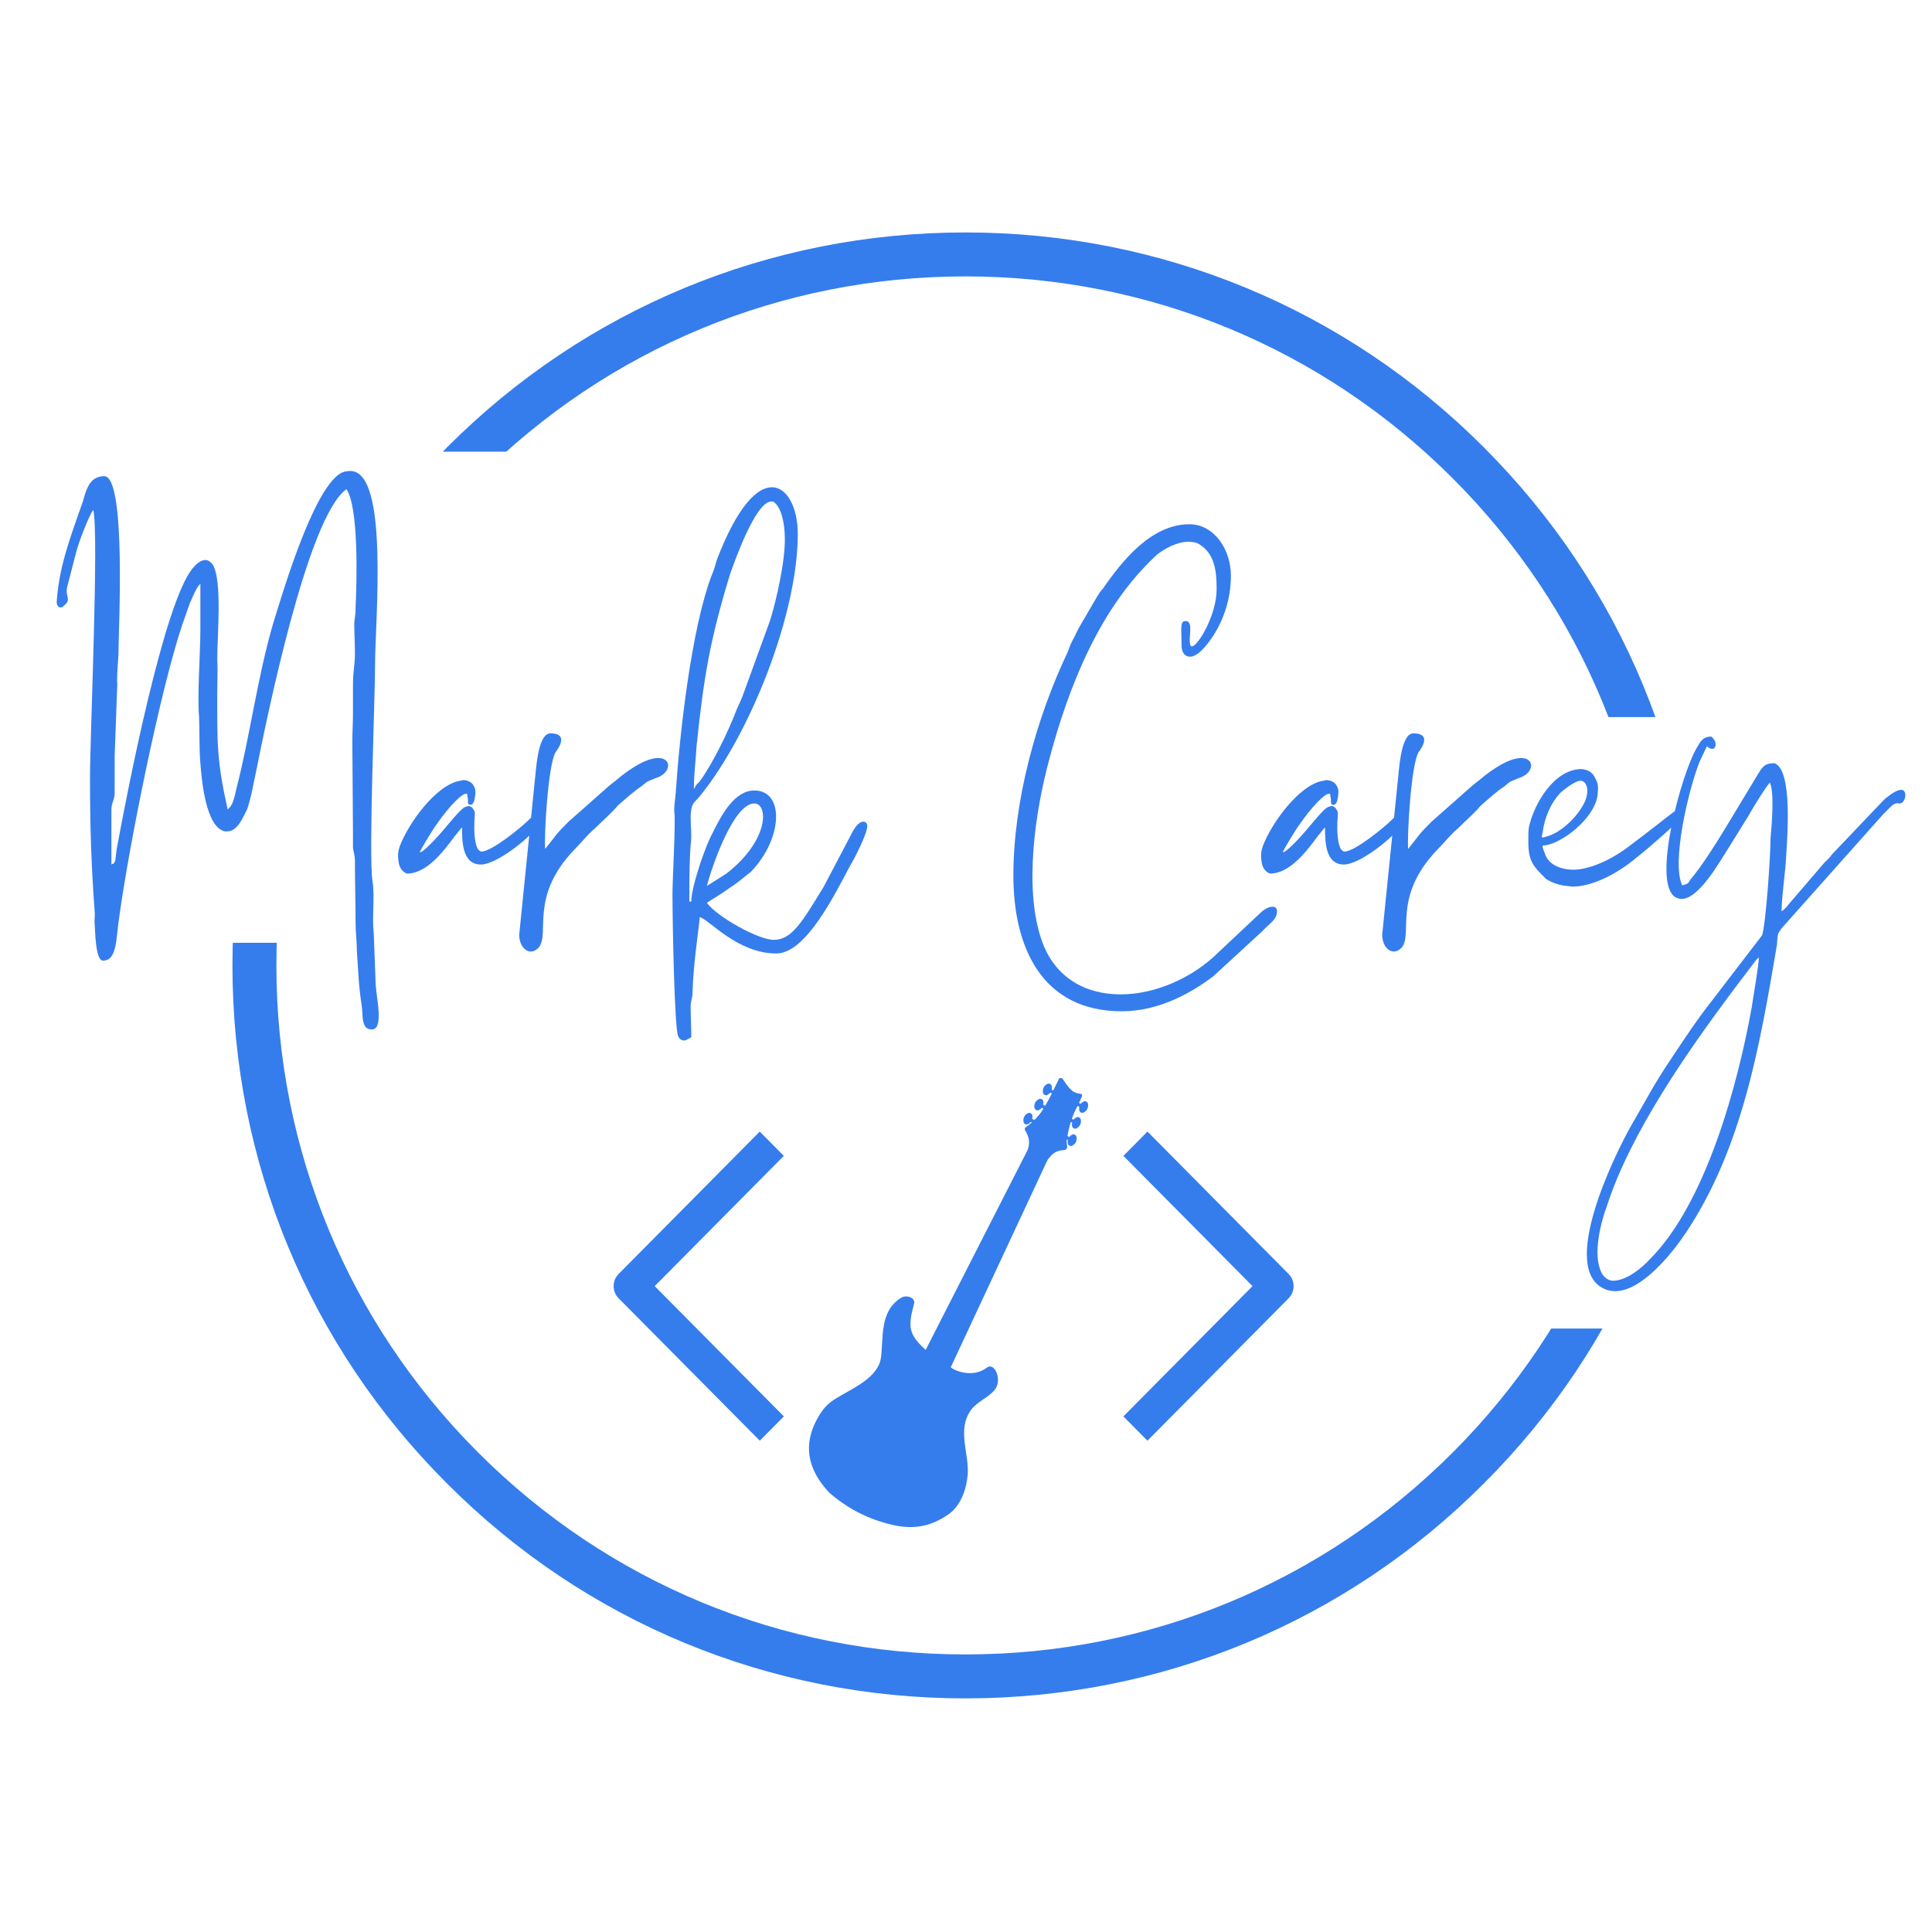
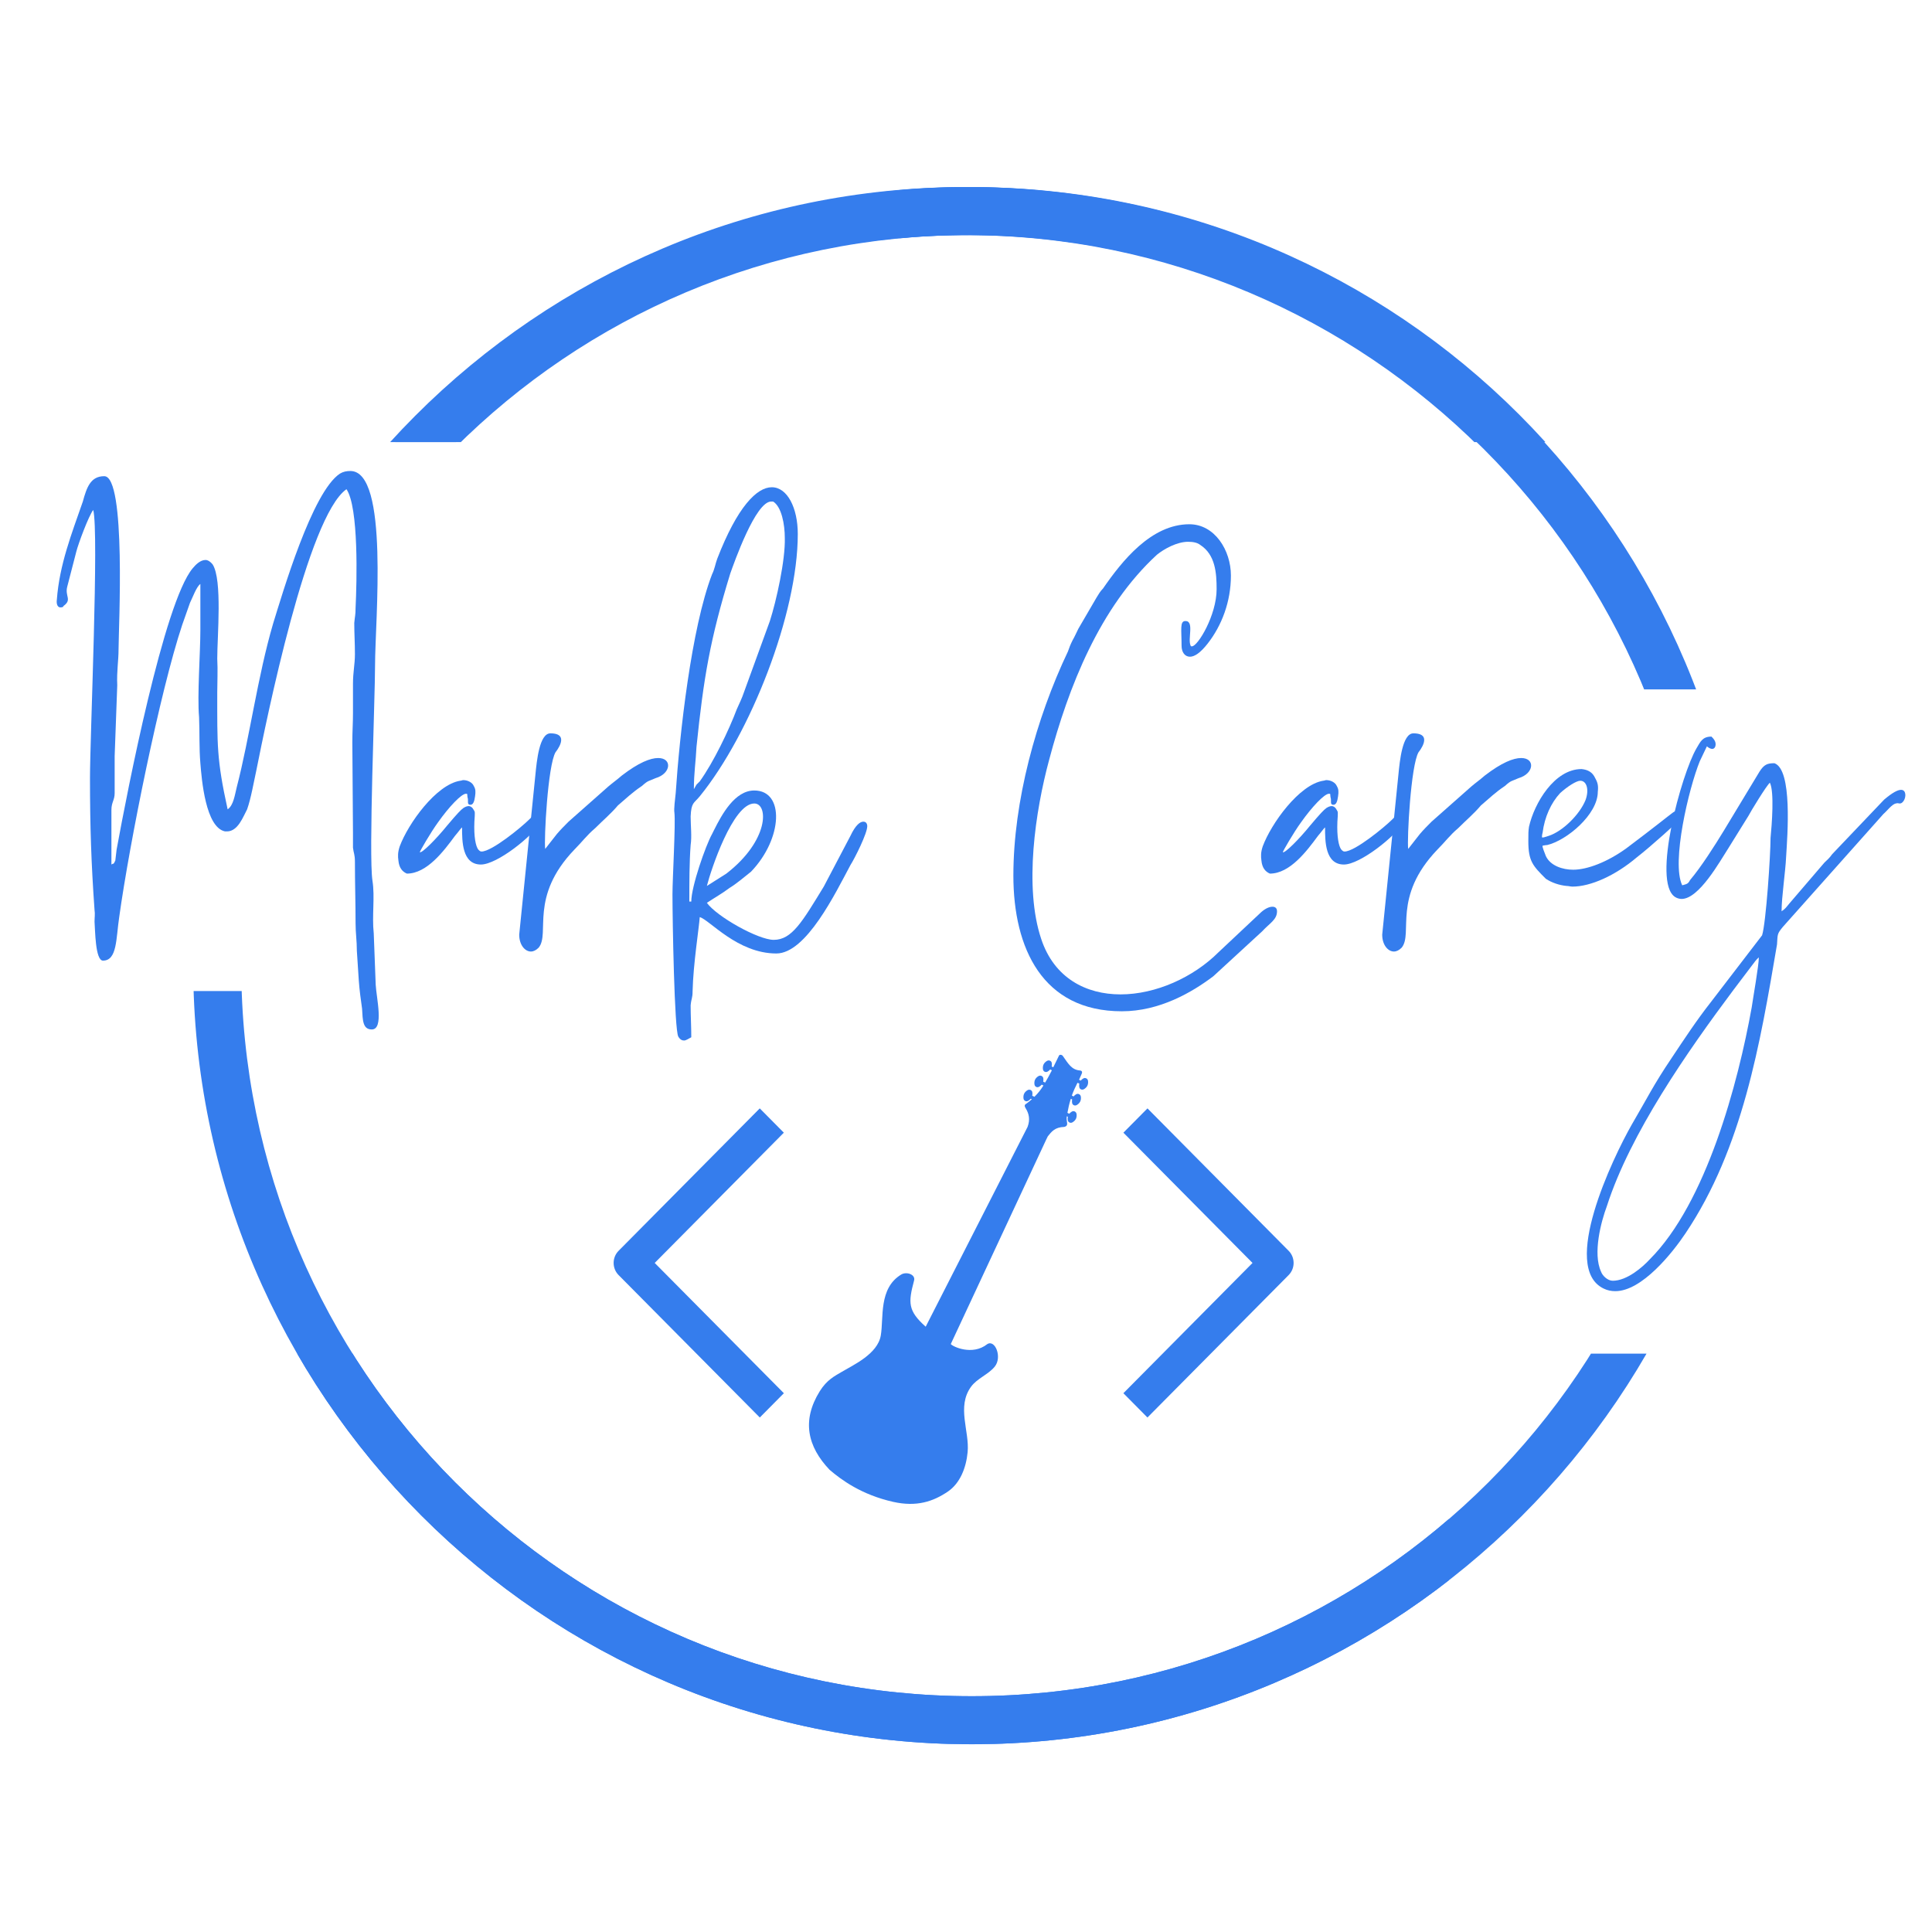
<svg xmlns="http://www.w3.org/2000/svg" xmlns:xlink="http://www.w3.org/1999/xlink" width="375pt" height="375pt" viewBox="0 0 375 375" version="1.2">
  <defs>
    <g>
      <symbol overflow="visible" id="glyph0-0">
        <path style="stroke:none;" d="M 1.008 -56.719 C 1.766 -56.969 1.262 -56.719 1.387 -56.969 C 3.152 -58.23 1.637 -58.859 2.145 -60.75 L 3.906 -67.559 C 4.285 -69.07 6.301 -74.492 7.184 -75.625 C 8.32 -71.465 6.555 -31.637 6.555 -23.57 C 6.555 -14.117 6.805 -6.934 7.438 2.016 C 7.562 2.773 7.438 3.527 7.438 4.285 C 7.562 5.797 7.562 11.848 9.074 11.848 C 11.848 11.848 11.598 7.562 12.227 3.402 C 14.242 -11.09 20.168 -40.461 24.453 -53.316 C 24.957 -54.703 25.336 -55.836 25.965 -57.602 C 26.469 -58.609 27.227 -60.75 27.98 -61.258 L 27.98 -52.309 C 27.98 -47.895 27.352 -39.578 27.73 -35.418 C 27.855 -32.391 27.73 -29.367 27.98 -26.469 C 28.234 -23.316 28.988 -13.992 32.77 -13.234 L 33.148 -13.234 C 35.293 -13.234 36.301 -16.133 37.055 -17.52 C 37.812 -19.664 38.316 -22.688 38.82 -24.957 C 40.836 -35.039 48.777 -74.363 56.34 -79.656 C 58.734 -76.129 58.355 -61.762 58.105 -56.594 C 58.105 -55.207 57.98 -55.078 57.852 -53.695 C 57.852 -51.676 57.98 -49.785 57.98 -47.645 C 57.98 -45.625 57.602 -44.242 57.602 -41.844 L 57.602 -36.172 C 57.602 -34.156 57.477 -32.77 57.477 -30.5 L 57.602 -12.98 L 57.602 -10.082 C 57.727 -8.949 57.98 -8.824 57.98 -7.309 C 57.98 -3.023 58.105 0.629 58.105 4.539 C 58.105 6.555 58.355 7.941 58.355 9.957 L 58.734 15.754 C 58.859 17.52 59.113 19.41 59.367 21.176 C 59.492 23.445 59.492 25.207 61.258 25.207 C 63.652 25.207 62.137 19.031 62.012 16.512 L 61.633 6.555 C 61.258 3.152 61.887 -0.504 61.383 -3.656 C 60.625 -8.57 61.887 -39.074 61.887 -45.5 C 61.887 -54.07 64.66 -83.188 57.098 -83.188 C 56.34 -83.188 55.711 -83.062 55.078 -82.684 C 49.66 -79.152 43.863 -59.238 42.098 -53.566 C 39.074 -43.23 37.559 -31.512 35.039 -21.805 C 34.66 -20.293 34.41 -18.277 33.273 -17.52 C 31.133 -27.227 31.258 -29.996 31.258 -40.207 C 31.258 -42.223 31.383 -44.492 31.258 -46.762 C 31.258 -51.172 32.266 -62.012 30.375 -65.039 C 29.871 -65.668 29.367 -65.918 28.988 -65.918 C 27.98 -65.918 27.098 -65.039 26.469 -64.281 C 20.922 -57.602 13.863 -21.426 11.723 -9.707 L 11.469 -7.562 C 11.219 -7.059 11.219 -7.059 11.09 -6.934 C 11.09 -6.934 11.09 -7.059 10.715 -6.805 L 10.715 -17.395 C 10.715 -18.906 11.344 -19.285 11.344 -20.672 L 11.344 -27.855 L 11.848 -41.594 C 11.723 -44.367 12.102 -46.258 12.102 -48.652 C 12.102 -52.559 13.613 -82.18 9.328 -82.18 C 6.68 -82.18 5.926 -80.035 5.168 -77.262 C 3.023 -71.086 0.629 -65.039 0.125 -58.23 C 0 -57.348 0.254 -56.594 1.008 -56.719 Z M 1.008 -56.719 " />
      </symbol>
      <symbol overflow="visible" id="glyph0-1">
        <path style="stroke:none;" d="M -0.125 -5.043 C 3.781 -5.043 7.059 -9.453 9.199 -12.352 C 9.957 -13.234 10.461 -13.992 10.586 -13.992 C 10.586 -11.344 10.586 -6.805 14.242 -6.805 C 17.395 -6.805 24.324 -12.352 25.84 -15 C 26.09 -15.379 26.09 -16.008 25.965 -16.133 C 25.84 -16.258 25.84 -16.387 25.84 -16.387 C 25.84 -16.512 25.461 -16.512 25.082 -16.512 C 24.957 -16.512 24.832 -16.512 24.703 -16.512 C 24.578 -16.512 24.074 -16.008 23.57 -15.504 C 22.184 -14.117 16.387 -9.328 14.367 -9.328 C 14.117 -9.328 13.992 -9.453 13.738 -9.707 C 13.234 -10.336 12.855 -12.227 12.98 -15.125 C 13.109 -17.016 13.109 -17.016 12.855 -17.395 C 12.605 -17.898 12.227 -18.148 11.848 -18.148 C 11.598 -18.148 11.219 -18.023 10.84 -17.773 C 10.336 -17.395 9.707 -16.762 7.688 -14.367 C 5.547 -11.723 2.773 -8.949 2.395 -9.199 C 2.27 -9.199 4.539 -13.109 5.926 -15 C 8.066 -18.023 10.461 -20.543 11.344 -20.543 C 11.469 -20.543 11.598 -20.543 11.598 -20.418 C 11.598 -20.418 11.598 -19.914 11.723 -19.535 C 11.723 -18.781 11.723 -18.652 11.848 -18.527 C 11.973 -18.402 12.102 -18.402 12.227 -18.402 C 12.73 -18.402 12.98 -19.031 13.109 -20.039 C 13.234 -20.922 13.234 -21.426 12.855 -22.059 C 12.605 -22.688 11.723 -23.191 10.84 -23.191 C 10.586 -23.191 10.461 -23.066 10.211 -23.066 C 5.547 -22.309 0.125 -14.746 -1.512 -10.336 C -1.891 -9.199 -1.891 -8.445 -1.766 -7.562 C -1.637 -6.176 -1.008 -5.418 -0.125 -5.043 Z M -0.125 -5.043 " />
      </symbol>
      <symbol overflow="visible" id="glyph0-2">
        <path style="stroke:none;" d="M -0.379 6.805 C -0.379 8.824 0.758 10.082 1.891 10.082 C 2.395 10.082 2.898 9.832 3.402 9.328 C 5.672 6.555 1.512 -0.504 10.336 -9.707 C 11.848 -11.219 12.73 -12.477 14.367 -13.863 C 16.008 -15.504 17.395 -16.637 18.781 -18.277 C 20.418 -19.664 21.555 -20.797 23.445 -22.059 C 24.703 -23.191 24.703 -22.941 26.09 -23.57 C 29.117 -24.453 29.367 -27.477 26.594 -27.477 C 25.082 -27.477 22.812 -26.594 19.535 -24.074 C 18.527 -23.191 17.773 -22.688 16.891 -21.93 L 9.199 -15.125 C 8.32 -14.242 7.688 -13.613 6.934 -12.73 C 6.176 -11.723 5.418 -10.84 4.664 -9.832 C 4.41 -11.598 5.168 -26.09 6.68 -28.613 C 6.68 -28.613 9.707 -32.266 5.672 -32.266 C 3.527 -32.266 3.023 -26.848 2.773 -24.324 Z M -0.379 6.805 " />
      </symbol>
      <symbol overflow="visible" id="glyph0-3">
        <path style="stroke:none;" d="M 5.797 26.723 C 5.797 24.703 5.672 22.562 5.672 20.543 C 5.797 19.16 6.051 19.16 6.051 17.773 C 6.176 12.477 7.309 5.418 7.438 3.402 C 9.328 3.906 14.746 10.461 22.309 10.461 C 28.105 10.461 33.777 -1.262 36.68 -6.68 C 37.559 -8.066 39.953 -12.855 39.953 -14.242 C 39.953 -14.746 39.703 -15.125 39.199 -15.125 C 38.57 -15.125 37.688 -14.496 36.68 -12.352 L 31.512 -2.52 C 27.352 4.285 25.336 7.816 21.805 7.816 C 18.781 7.816 10.715 3.277 8.824 0.629 C 10.336 -0.379 11.723 -1.133 13.234 -2.27 C 14.496 -3.023 16.133 -4.41 17.395 -5.418 C 23.57 -11.848 23.949 -21.176 18.023 -21.176 C 14.242 -21.176 11.723 -16.512 10.211 -13.488 L 9.832 -12.73 C 8.57 -10.461 5.797 -2.52 5.797 0.379 L 5.418 0.379 C 5.418 -3.402 5.418 -7.184 5.672 -10.586 C 5.926 -12.227 5.672 -14.367 5.672 -16.133 C 5.797 -18.906 6.301 -18.652 7.438 -20.039 C 17.27 -32.141 26.469 -55.457 26.469 -70.961 C 26.469 -76.004 24.453 -80.035 21.426 -80.035 C 18.527 -80.035 14.746 -76.254 10.84 -66.172 C 10.461 -65.164 10.336 -64.156 9.832 -63.148 C 5.797 -52.684 3.527 -32.016 2.773 -20.672 C 2.648 -19.535 2.395 -17.52 2.52 -16.891 C 2.773 -14.746 2.145 -4.035 2.145 -1.008 C 2.145 4.035 2.52 25.336 3.277 26.594 C 3.656 27.227 4.035 27.352 4.41 27.352 C 4.789 27.352 5.293 26.973 5.797 26.723 Z M 6.301 -21.426 C 6.301 -24.578 6.68 -26.848 6.805 -29.621 C 8.191 -43.105 9.453 -50.543 13.359 -63.273 C 14.117 -65.414 18.277 -77.262 21.301 -77.262 C 21.426 -77.262 21.555 -77.262 21.68 -77.262 C 23.316 -76.254 23.949 -72.852 23.949 -70.203 C 24.074 -65.918 22.309 -57.98 21.051 -54.07 L 16.008 -40.207 C 15.629 -39.074 15.125 -38.062 14.621 -36.93 C 13.109 -32.898 10.082 -26.594 7.438 -22.941 L 6.805 -22.309 Z M 8.824 -2.648 C 9.578 -5.672 13.863 -18.652 18.023 -18.652 C 20.797 -18.652 20.922 -11.469 12.605 -5.043 Z M 8.824 -2.648 " />
      </symbol>
      <symbol overflow="visible" id="glyph0-4">
        <path style="stroke:none;" d="" />
      </symbol>
      <symbol overflow="visible" id="glyph0-5">
        <path style="stroke:none;" d="M 3.781 -4.664 C 3.781 9.453 9.453 21.68 24.832 21.68 C 32.141 21.68 38.441 18.023 42.602 14.871 L 52.055 6.176 C 53.566 4.539 54.953 3.906 54.953 2.27 C 54.953 1.637 54.574 1.387 54.07 1.387 C 53.566 1.387 52.812 1.637 51.93 2.395 L 43.609 10.211 C 38.695 15.125 31.383 18.402 24.578 18.402 C 17.898 18.402 11.723 15.25 9.199 7.688 C 5.797 -2.395 8.066 -17.27 10.715 -27.098 C 14.496 -41.34 20.543 -56.719 31.637 -66.93 C 33.023 -68.062 35.543 -69.449 37.688 -69.449 C 38.57 -69.449 39.449 -69.324 40.082 -68.82 C 42.98 -66.93 43.23 -63.398 43.23 -60.246 C 43.23 -55.207 39.578 -49.156 38.441 -49.156 C 38.316 -49.156 38.191 -49.156 38.191 -49.281 C 37.559 -50.543 38.945 -54.07 37.184 -54.07 C 36.047 -54.07 36.426 -52.434 36.426 -49.281 C 36.426 -48.023 37.055 -47.141 38.062 -47.141 C 38.945 -47.141 40.082 -47.895 41.469 -49.66 C 44.242 -53.188 46.004 -57.852 46.004 -62.895 C 46.004 -67.809 42.855 -72.852 37.938 -72.852 C 30.5 -72.852 24.832 -65.668 21.176 -60.375 C 20.543 -59.742 20.418 -59.367 19.914 -58.609 L 16.387 -52.559 C 16.008 -51.805 15.754 -51.172 15.25 -50.289 C 14.871 -49.535 14.621 -48.902 14.367 -48.148 C 8.191 -35.164 3.781 -19.031 3.781 -4.664 Z M 3.781 -4.664 " />
      </symbol>
      <symbol overflow="visible" id="glyph0-6">
        <path style="stroke:none;" d="M 8.191 -2.648 C 8.57 -2.648 8.949 -2.52 9.328 -2.52 C 12.855 -2.52 17.645 -4.664 21.805 -8.191 C 24.578 -10.336 29.996 -15.25 30.375 -15.754 C 30.754 -16.387 30.375 -17.27 29.621 -17.27 C 29.492 -17.27 29.367 -17.141 29.242 -17.141 C 28.863 -17.016 27.73 -16.008 23.445 -12.73 C 21.93 -11.598 20.293 -10.336 19.789 -9.957 C 16.133 -7.309 12.227 -5.797 9.453 -5.797 C 7.438 -5.797 5.043 -6.555 4.16 -8.445 C 3.906 -9.074 3.402 -10.336 3.527 -10.461 C 3.656 -10.461 4.035 -10.586 4.41 -10.586 C 8.191 -11.469 14.242 -16.512 14.242 -20.922 C 14.367 -22.059 14.242 -22.688 13.738 -23.57 C 13.234 -24.703 12.352 -25.207 11.09 -25.336 C 5.797 -25.336 1.891 -18.652 0.883 -14.117 C 0.758 -13.234 0.758 -12.855 0.758 -11.344 C 0.758 -7.438 1.637 -6.555 4.16 -4.035 C 5.293 -3.277 6.805 -2.773 8.191 -2.648 Z M 4.664 -12.352 C 3.906 -12.102 3.527 -11.973 3.402 -12.102 C 3.402 -12.102 3.402 -12.605 3.527 -12.98 C 3.906 -16.008 5.168 -18.781 6.934 -20.672 C 8.32 -21.93 10.082 -23.066 10.84 -23.066 C 12.102 -23.066 12.605 -21.301 11.848 -19.285 C 10.715 -16.512 7.438 -13.234 4.664 -12.352 Z M 4.664 -12.352 " />
      </symbol>
      <symbol overflow="visible" id="glyph0-7">
        <path style="stroke:none;" d="M -9.074 73.984 C -10.082 73.984 -11.09 72.977 -11.344 72.223 C -12.98 68.691 -11.344 62.516 -10.211 59.492 C -5.672 45.375 5.418 29.492 14.367 17.52 L 17.898 12.855 C 18.402 12.227 18.781 11.598 19.285 11.219 C 19.285 12.73 18.148 19.16 17.898 20.922 C 15.25 35.668 9.074 58.859 -1.891 69.828 C -3.277 71.34 -6.301 73.984 -9.074 73.984 Z M 23.695 2.27 L 23.57 2.773 Z M 23.695 2.27 C 23.695 -0.504 24.453 -5.418 24.578 -8.32 C 24.832 -12.477 25.84 -25.207 22.309 -26.469 C 20.922 -26.469 20.293 -26.215 19.41 -24.832 L 12.477 -13.359 C 10.715 -10.461 8.066 -6.301 5.926 -3.781 C 5.547 -3.023 5.293 -3.023 4.41 -2.773 C 2.27 -7.184 5.672 -21.555 7.816 -26.848 L 9.199 -29.746 C 9.453 -29.492 9.957 -29.242 10.211 -29.242 C 10.461 -29.242 10.715 -29.367 10.84 -29.746 C 11.09 -30.629 10.461 -31.258 10.082 -31.637 C 8.32 -31.637 7.941 -30.629 7.184 -29.367 C 4.285 -24.453 -1.512 -3.402 3.023 -0.504 C 3.402 -0.254 3.906 -0.125 4.285 -0.125 C 7.688 -0.125 11.723 -7.438 13.359 -9.957 L 17.27 -16.258 C 17.645 -17.016 20.797 -22.184 21.426 -22.688 C 22.309 -20.922 21.805 -14.496 21.555 -11.973 C 21.555 -8.57 20.672 4.539 19.914 6.934 L 9.957 19.914 C 7.184 23.445 4.789 27.098 2.27 30.879 C -1.133 35.922 -2.395 38.57 -5.418 43.734 C -9.074 50.164 -19.285 71.465 -10.84 75.5 C -10.082 75.875 -9.328 76.004 -8.57 76.004 C -3.402 76.004 2.52 68.566 5.043 64.785 C 16.133 48.273 19.535 27.98 22.812 8.695 C 22.941 6.68 22.812 6.68 23.949 5.293 L 43.484 -16.637 C 44.113 -17.141 45.121 -18.527 45.879 -18.652 C 46.258 -18.781 46.383 -18.652 46.637 -18.652 C 46.887 -18.652 47.141 -18.781 47.391 -19.16 C 47.895 -19.914 47.895 -21.301 46.887 -21.301 C 46.258 -21.301 45.25 -20.797 43.609 -19.41 L 33.527 -8.824 C 32.898 -7.941 32.645 -7.816 32.016 -7.184 L 25.207 0.758 C 24.578 1.512 24.453 1.766 23.695 2.27 Z M 23.695 2.27 " />
      </symbol>
    </g>
    <clipPath id="clip1">
-       <path d="M 119 219.637 L 152.352 219.637 L 152.352 279.637 L 119 279.637 Z M 119 219.637 " />
+       <path d="M 119 215.137 L 152.352 215.137 L 152.352 275.137 L 119 275.137 Z M 119 215.137 " />
    </clipPath>
    <clipPath id="clip2">
-       <path d="M 218 219.637 L 251.25 219.637 L 251.25 279.637 L 218 279.637 Z M 218 219.637 " />
+       <path d="M 218 215.137 L 251.25 215.137 L 251.25 275.137 L 218 275.137 Z M 218 215.137 " />
    </clipPath>
    <clipPath id="clip3">
-       <path d="M 157 209 L 212 209 L 212 297 L 157 297 Z M 157 209 " />
+       <path d="M 157 204 L 212 204 L 212 292 L 157 292 Z M 157 204 " />
    </clipPath>
    <clipPath id="clip4">
-       <path d="M 193.148 202.988 L 222.824 217.422 L 181.82 301.727 L 152.145 287.297 Z M 193.148 202.988 " />
+       <path d="M 193.148 198.488 L 222.824 212.922 L 181.82 297.227 L 152.145 282.797 Z M 193.148 198.488 " />
    </clipPath>
    <clipPath id="clip5">
-       <path d="M 193.148 202.988 L 222.824 217.422 L 181.82 301.727 L 152.145 287.297 Z M 193.148 202.988 " />
+       <path d="M 193.148 198.488 L 222.824 212.922 L 181.82 297.227 L 152.145 282.797 Z M 193.148 198.488 " />
+     </clipPath>
+     <clipPath id="clip6">
+       <path d="M 36.309 36.309 L 338.559 36.309 L 338.559 85.809 L 36.309 85.809 Z M 36.309 36.309 " />
+     </clipPath>
+     <clipPath id="clip7">
+       <path d="M 37.5 262.742 L 339 262.742 L 339 338.492 L 37.5 338.492 Z M 37.5 262.742 " />
+     </clipPath>
+     <clipPath id="clip8">
+       <path d="M 37.5 192.355 L 281.25 192.355 L 281.25 338.559 L 37.5 338.559 Z M 37.5 192.355 " />
+     </clipPath>
+     <clipPath id="clip9">
+       <path d="M 174.613 36.309 L 335.113 36.309 L 335.113 133.809 L 174.613 133.809 Z M 174.613 36.309 " />
+     </clipPath>
+     <clipPath id="clip10">
+       <path d="M 37.5 36.309 L 339 36.309 L 339 85.809 L 37.5 85.809 Z M 37.5 36.309 " />
    </clipPath>
  </defs>
  <g id="surface1">
-     <path style=" stroke:none;fill-rule:nonzero;fill:rgb(20.779%,49.019%,92.94%);fill-opacity:1;" d="M 187.387 329.656 C 149.402 329.656 113.637 314.871 86.797 287.977 C 59.902 261.137 45.117 225.371 45.117 187.387 C 45.117 149.402 59.902 113.637 86.797 86.797 C 113.637 59.902 149.402 45.117 187.387 45.117 C 225.371 45.117 261.137 59.902 287.977 86.797 C 314.871 113.691 329.656 149.402 329.656 187.387 C 329.656 225.371 314.871 261.137 287.977 287.977 C 261.137 314.871 225.371 329.656 187.387 329.656 Z M 187.387 53.648 C 151.676 53.648 118.07 67.578 92.824 92.824 C 67.578 118.07 53.648 151.676 53.648 187.387 C 53.648 223.094 67.578 256.699 92.824 281.949 C 118.07 307.195 151.676 321.125 187.387 321.125 C 223.094 321.125 256.699 307.195 281.949 281.949 C 307.195 256.699 321.125 223.094 321.125 187.387 C 321.125 151.676 307.195 118.07 281.949 92.824 C 256.699 67.578 223.094 53.648 187.387 53.648 Z M 187.387 53.648 " />
-     <path style=" stroke:none;fill-rule:nonzero;fill:rgb(100%,100%,100%);fill-opacity:1;" d="M 25.492 182.996 L 25.492 87.668 L 148.59 87.668 L 148.59 182.996 Z M 25.492 182.996 " />
-     <path style=" stroke:none;fill-rule:nonzero;fill:rgb(100%,100%,100%);fill-opacity:1;" d="M 268.949 139.184 L 364.277 139.184 L 364.277 257.867 L 268.949 257.867 Z M 268.949 139.184 " />
    <g style="fill:rgb(20.779%,49.019%,92.94%);fill-opacity:1;">
      <use xlink:href="#glyph0-0" x="10.911" y="174.609" />
    </g>
    <g style="fill:rgb(20.779%,49.019%,92.94%);fill-opacity:1;">
      <use xlink:href="#glyph0-1" x="79.099" y="174.609" />
    </g>
    <g style="fill:rgb(20.779%,49.019%,92.94%);fill-opacity:1;">
      <use xlink:href="#glyph0-2" x="101.157" y="174.609" />
    </g>
    <g style="fill:rgb(20.779%,49.019%,92.94%);fill-opacity:1;">
      <use xlink:href="#glyph0-3" x="128.381" y="174.609" />
    </g>
    <g style="fill:rgb(20.779%,49.019%,92.94%);fill-opacity:1;">
      <use xlink:href="#glyph0-4" x="164.933" y="174.609" />
    </g>
    <g style="fill:rgb(20.779%,49.019%,92.94%);fill-opacity:1;">
      <use xlink:href="#glyph0-5" x="192.915" y="174.609" />
    </g>
    <g style="fill:rgb(20.779%,49.019%,92.94%);fill-opacity:1;">
      <use xlink:href="#glyph0-1" x="246.608" y="174.609" />
    </g>
    <g style="fill:rgb(20.779%,49.019%,92.94%);fill-opacity:1;">
      <use xlink:href="#glyph0-2" x="268.665" y="174.609" />
    </g>
    <g style="fill:rgb(20.779%,49.019%,92.94%);fill-opacity:1;">
      <use xlink:href="#glyph0-6" x="295.89" y="174.609" />
    </g>
    <g style="fill:rgb(20.779%,49.019%,92.94%);fill-opacity:1;">
      <use xlink:href="#glyph0-7" x="322.107" y="174.609" />
    </g>
    <g clip-path="url(#clip1)" clip-rule="nonzero">
-       <path style=" stroke:none;fill-rule:nonzero;fill:rgb(20.779%,49.019%,92.94%);fill-opacity:1;" d="M 147.477 279.637 L 120.07 251.992 C 118.785 250.695 118.785 248.574 120.07 247.281 L 147.469 219.637 L 152.141 224.352 L 127.078 249.637 L 152.148 274.922 Z M 147.477 279.637 " />
+       <path style=" stroke:none;fill-rule:nonzero;fill:rgb(20.779%,49.019%,92.94%);fill-opacity:1;" d="M 147.477 275.137 L 120.07 247.492 C 118.785 246.195 118.785 244.074 120.07 242.781 L 147.469 215.137 L 152.141 219.852 L 127.078 245.137 L 152.148 270.422 Z M 147.477 275.137 " />
    </g>
    <g clip-path="url(#clip2)" clip-rule="nonzero">
-       <path style=" stroke:none;fill-rule:nonzero;fill:rgb(20.779%,49.019%,92.94%);fill-opacity:1;" d="M 222.719 279.637 L 250.125 251.992 C 251.41 250.695 251.41 248.574 250.125 247.281 L 222.723 219.637 L 218.051 224.352 L 243.113 249.637 L 218.047 274.922 Z M 222.719 279.637 " />
+       <path style=" stroke:none;fill-rule:nonzero;fill:rgb(20.779%,49.019%,92.94%);fill-opacity:1;" d="M 222.719 275.137 L 250.125 247.492 C 251.41 246.195 251.41 244.074 250.125 242.781 L 222.723 215.137 L 218.051 219.852 L 243.113 245.137 L 218.047 270.422 Z M 222.719 275.137 " />
    </g>
    <g clip-path="url(#clip3)" clip-rule="nonzero">
      <g clip-path="url(#clip4)" clip-rule="nonzero">
        <g clip-path="url(#clip5)" clip-rule="nonzero">
-           <path style=" stroke:none;fill-rule:evenodd;fill:rgb(20.779%,49.019%,92.94%);fill-opacity:1;" d="M 206.082 209.285 C 205.891 209.199 205.648 209.207 205.559 209.371 C 205.18 210.16 204.812 210.895 204.445 211.652 L 204.129 211.508 C 204.18 211.289 204.176 211.074 204.156 210.898 C 204.129 210.637 204.012 210.484 203.82 210.391 C 203.629 210.297 203.414 210.301 203.191 210.438 C 202.969 210.578 202.707 210.793 202.559 211.098 C 202.41 211.402 202.402 211.738 202.43 212 C 202.457 212.262 202.59 212.434 202.781 212.523 C 202.973 212.617 203.176 212.598 203.398 212.461 C 203.543 212.367 203.707 212.242 203.844 212.078 L 204.164 212.242 C 204.145 212.285 204.125 212.328 204.102 212.375 C 203.59 213.379 203.293 213.891 202.859 214.629 L 202.484 214.453 C 202.531 214.238 202.531 214.023 202.512 213.844 C 202.48 213.586 202.363 213.434 202.172 213.34 C 201.98 213.246 201.766 213.25 201.543 213.387 C 201.32 213.527 201.059 213.742 200.91 214.047 C 200.762 214.352 200.754 214.688 200.785 214.949 C 200.812 215.211 200.945 215.379 201.137 215.473 C 201.328 215.566 201.527 215.547 201.75 215.406 C 201.898 215.316 202.062 215.191 202.199 215.027 L 202.527 215.195 C 202.5 215.238 202.484 215.266 202.457 215.309 C 201.969 216.094 201.434 216.738 200.824 217.348 C 200.812 217.363 200.801 217.375 200.789 217.387 L 200.355 217.188 C 200.402 216.973 200.402 216.758 200.383 216.578 C 200.355 216.316 200.238 216.164 200.047 216.07 C 199.852 215.98 199.637 215.98 199.414 216.117 C 199.191 216.258 198.934 216.473 198.785 216.777 C 198.637 217.082 198.629 217.422 198.656 217.68 C 198.684 217.941 198.816 218.113 199.008 218.207 C 199.199 218.301 199.398 218.277 199.621 218.141 C 199.77 218.047 199.934 217.922 200.07 217.758 L 200.285 217.867 C 199.922 218.188 199.543 218.48 199.207 218.727 C 198.758 218.957 198.879 219.273 199.074 219.598 C 199.719 220.633 199.996 221.793 199.449 223.234 L 179.676 262.012 C 176.215 258.918 176.266 257.375 177.422 253.047 C 177.738 251.855 175.941 251.273 174.93 251.883 C 170.5 254.555 171.555 260.305 170.957 263.734 C 170.332 267.324 165.609 269.449 163.402 270.766 C 162.016 271.594 160.508 272.297 159.105 274.555 C 155.594 280.211 156.719 285.258 161.016 289.781 C 163.32 291.754 167.219 294.629 173.367 296.012 C 177.914 297.031 181.141 295.949 183.992 294.004 C 186.363 292.387 187.523 289.402 187.816 286.367 C 188.211 282.266 185.641 277.551 188.488 273.652 C 189.672 272.035 191.805 271.316 193.074 269.766 C 194.574 267.934 193.137 264.406 191.613 265.406 C 188.734 267.684 184.895 265.871 184.547 265.379 L 203.066 225.699 L 203.375 225.066 C 204.078 224.188 204.734 223.277 206.586 223.23 C 207.543 222.984 206.938 222.207 207.043 221.383 C 207.055 221.312 207.066 221.242 207.078 221.172 L 207.27 221.258 C 207.223 221.469 207.227 221.672 207.246 221.848 C 207.273 222.109 207.383 222.277 207.574 222.371 C 207.766 222.465 207.98 222.465 208.203 222.324 C 208.426 222.184 208.688 221.969 208.836 221.664 C 208.984 221.359 208.992 221.023 208.965 220.762 C 208.934 220.5 208.801 220.332 208.609 220.238 C 208.418 220.145 208.227 220.145 208.004 220.285 C 207.852 220.379 207.684 220.512 207.543 220.68 L 207.188 220.5 C 207.348 219.582 207.559 218.66 207.805 217.91 C 207.816 217.867 207.828 217.82 207.844 217.777 L 208.102 217.898 C 208.059 218.105 208.062 218.312 208.082 218.484 C 208.109 218.746 208.219 218.918 208.41 219.012 C 208.602 219.105 208.816 219.102 209.039 218.965 C 209.262 218.824 209.52 218.609 209.668 218.305 C 209.816 218 209.828 217.664 209.797 217.402 C 209.77 217.141 209.637 216.969 209.445 216.879 C 209.254 216.785 209.062 216.785 208.84 216.922 C 208.688 217.02 208.52 217.148 208.379 217.32 L 208.043 217.148 C 208.34 216.301 208.73 215.477 209.078 214.793 C 209.102 214.75 209.125 214.707 209.148 214.664 L 209.492 214.824 C 209.449 215.035 209.453 215.238 209.473 215.414 C 209.5 215.672 209.605 215.844 209.797 215.938 C 209.992 216.031 210.207 216.027 210.43 215.891 C 210.652 215.75 210.91 215.535 211.059 215.23 C 211.207 214.926 211.215 214.59 211.188 214.328 C 211.16 214.066 211.027 213.898 210.836 213.805 C 210.645 213.711 210.453 213.711 210.23 213.852 C 210.078 213.945 209.906 214.078 209.77 214.246 L 209.441 214.082 C 209.637 213.676 209.812 213.262 209.969 212.895 C 210.102 212.621 210.031 212.309 209.633 212.281 C 207.98 212.16 207.336 210.93 206.289 209.453 C 206.246 209.383 206.168 209.324 206.082 209.285 Z M 206.082 209.285 " />
+           <path style=" stroke:none;fill-rule:evenodd;fill:rgb(20.779%,49.019%,92.94%);fill-opacity:1;" d="M 206.082 204.785 C 205.891 204.699 205.648 204.707 205.559 204.871 C 205.18 205.66 204.812 206.395 204.445 207.152 L 204.129 207.008 C 204.18 206.789 204.176 206.574 204.156 206.398 C 204.129 206.137 204.012 205.984 203.82 205.891 C 203.629 205.797 203.414 205.801 203.191 205.938 C 202.969 206.078 202.707 206.293 202.559 206.598 C 202.41 206.902 202.402 207.238 202.43 207.5 C 202.457 207.762 202.59 207.934 202.781 208.023 C 202.973 208.117 203.176 208.098 203.398 207.961 C 203.543 207.867 203.707 207.742 203.844 207.578 L 204.164 207.742 C 204.145 207.785 204.125 207.828 204.102 207.875 C 203.59 208.879 203.293 209.391 202.859 210.129 L 202.484 209.953 C 202.531 209.738 202.531 209.523 202.512 209.344 C 202.48 209.086 202.363 208.934 202.172 208.84 C 201.98 208.746 201.766 208.75 201.543 208.887 C 201.32 209.027 201.059 209.242 200.91 209.547 C 200.762 209.852 200.754 210.188 200.785 210.449 C 200.812 210.711 200.945 210.879 201.137 210.973 C 201.328 211.066 201.527 211.047 201.75 210.906 C 201.898 210.816 202.062 210.691 202.199 210.527 L 202.527 210.695 C 202.5 210.738 202.484 210.766 202.457 210.809 C 201.969 211.594 201.434 212.238 200.824 212.848 C 200.812 212.863 200.801 212.875 200.789 212.887 L 200.355 212.688 C 200.402 212.473 200.402 212.258 200.383 212.078 C 200.355 211.816 200.238 211.664 200.047 211.57 C 199.852 211.48 199.637 211.48 199.414 211.617 C 199.191 211.758 198.934 211.973 198.785 212.277 C 198.637 212.582 198.629 212.922 198.656 213.18 C 198.684 213.441 198.816 213.613 199.008 213.707 C 199.199 213.801 199.398 213.777 199.621 213.641 C 199.77 213.547 199.934 213.422 200.07 213.258 L 200.285 213.367 C 199.922 213.688 199.543 213.98 199.207 214.227 C 198.758 214.457 198.879 214.773 199.074 215.098 C 199.719 216.133 199.996 217.293 199.449 218.734 L 179.676 257.512 C 176.215 254.418 176.266 252.875 177.422 248.547 C 177.738 247.355 175.941 246.773 174.93 247.383 C 170.5 250.055 171.555 255.805 170.957 259.234 C 170.332 262.824 165.609 264.949 163.402 266.266 C 162.016 267.094 160.508 267.797 159.105 270.055 C 155.594 275.711 156.719 280.758 161.016 285.281 C 163.32 287.254 167.219 290.129 173.367 291.512 C 177.914 292.531 181.141 291.449 183.992 289.504 C 186.363 287.887 187.523 284.902 187.816 281.867 C 188.211 277.766 185.641 273.051 188.488 269.152 C 189.672 267.535 191.805 266.816 193.074 265.266 C 194.574 263.434 193.137 259.906 191.613 260.906 C 188.734 263.184 184.895 261.371 184.547 260.879 L 203.066 221.199 L 203.375 220.566 C 204.078 219.688 204.734 218.777 206.586 218.73 C 207.543 218.484 206.938 217.707 207.043 216.883 C 207.055 216.812 207.066 216.742 207.078 216.672 L 207.27 216.758 C 207.223 216.969 207.227 217.172 207.246 217.348 C 207.273 217.609 207.383 217.777 207.574 217.871 C 207.766 217.965 207.98 217.965 208.203 217.824 C 208.426 217.684 208.688 217.469 208.836 217.164 C 208.984 216.859 208.992 216.523 208.965 216.262 C 208.934 216 208.801 215.832 208.609 215.738 C 208.418 215.645 208.227 215.645 208.004 215.785 C 207.852 215.879 207.684 216.012 207.543 216.18 L 207.188 216 C 207.348 215.082 207.559 214.16 207.805 213.41 C 207.816 213.367 207.828 213.32 207.844 213.277 L 208.102 213.398 C 208.059 213.605 208.062 213.812 208.082 213.984 C 208.109 214.246 208.219 214.418 208.41 214.512 C 208.602 214.605 208.816 214.602 209.039 214.465 C 209.262 214.324 209.52 214.109 209.668 213.805 C 209.816 213.5 209.828 213.164 209.797 212.902 C 209.77 212.641 209.637 212.469 209.445 212.379 C 209.254 212.285 209.062 212.285 208.84 212.422 C 208.688 212.52 208.52 212.648 208.379 212.82 L 208.043 212.648 C 208.34 211.801 208.73 210.977 209.078 210.293 C 209.102 210.25 209.125 210.207 209.148 210.164 L 209.492 210.324 C 209.449 210.535 209.453 210.738 209.473 210.914 C 209.5 211.172 209.605 211.344 209.797 211.438 C 209.992 211.531 210.207 211.527 210.43 211.391 C 210.652 211.25 210.91 211.035 211.059 210.73 C 211.207 210.426 211.215 210.09 211.188 209.828 C 211.16 209.566 211.027 209.398 210.836 209.305 C 210.645 209.211 210.453 209.211 210.23 209.352 C 210.078 209.445 209.906 209.578 209.77 209.746 L 209.441 209.582 C 209.637 209.176 209.812 208.762 209.969 208.395 C 210.102 208.121 210.031 207.809 209.633 207.781 C 207.98 207.66 207.336 206.43 206.289 204.953 C 206.246 204.883 206.168 204.824 206.082 204.785 Z M 206.082 204.785 " />
        </g>
      </g>
    </g>
+     <g clip-path="url(#clip6)" clip-rule="nonzero">
+       <path style=" stroke:none;fill-rule:nonzero;fill:rgb(20.779%,49.019%,92.94%);fill-opacity:1;" d="M 187.434 338.559 C 103.941 338.559 36.309 270.457 36.309 187.434 C 36.309 104.406 103.941 36.309 187.434 36.309 C 270.926 36.309 338.559 103.941 338.559 187.434 C 338.559 270.926 270.457 338.559 187.434 338.559 Z M 187.434 45.637 C 109.07 45.637 45.637 109.07 45.637 187.434 C 45.637 265.793 109.07 329.23 187.434 329.23 C 265.793 329.23 329.23 265.793 329.23 187.434 C 329.23 109.07 265.328 45.637 187.434 45.637 Z M 187.434 45.637 " />
+     </g>
+     <g clip-path="url(#clip7)" clip-rule="nonzero">
+       <path style=" stroke:none;fill-rule:nonzero;fill:rgb(20.779%,49.019%,92.94%);fill-opacity:1;" d="M 188.625 338.559 C 105.133 338.559 37.5 270.457 37.5 187.434 C 37.5 104.406 105.133 36.309 188.625 36.309 C 272.117 36.309 339.75 103.941 339.75 187.434 C 339.75 270.926 271.652 338.559 188.625 338.559 Z M 188.625 45.637 C 110.266 45.637 46.828 109.07 46.828 187.434 C 46.828 265.793 110.266 329.23 188.625 329.23 C 266.984 329.23 330.422 265.793 330.422 187.434 C 330.422 109.07 266.52 45.637 188.625 45.637 Z M 188.625 45.637 " />
+     </g>
+     <g clip-path="url(#clip8)" clip-rule="nonzero">
+       <path style=" stroke:none;fill-rule:nonzero;fill:rgb(20.779%,49.019%,92.94%);fill-opacity:1;" d="M 188.625 338.559 C 105.133 338.559 37.5 270.457 37.5 187.434 C 37.5 104.406 105.133 36.309 188.625 36.309 C 272.117 36.309 339.75 103.941 339.75 187.434 C 339.75 270.926 271.652 338.559 188.625 338.559 Z M 188.625 45.637 C 110.266 45.637 46.828 109.07 46.828 187.434 C 46.828 265.793 110.266 329.23 188.625 329.23 C 266.984 329.23 330.422 265.793 330.422 187.434 C 330.422 109.07 266.52 45.637 188.625 45.637 Z M 188.625 45.637 " />
+     </g>
+     <g clip-path="url(#clip9)" clip-rule="nonzero">
+       <path style=" stroke:none;fill-rule:nonzero;fill:rgb(20.779%,49.019%,92.94%);fill-opacity:1;" d="M 187.875 338.559 C 104.383 338.559 36.75 270.457 36.75 187.434 C 36.75 104.406 104.383 36.309 187.875 36.309 C 271.367 36.309 339 103.941 339 187.434 C 339 270.926 270.902 338.559 187.875 338.559 Z M 187.875 45.637 C 109.516 45.637 46.078 109.07 46.078 187.434 C 46.078 265.793 109.516 329.23 187.875 329.23 C 266.234 329.23 329.672 265.793 329.672 187.434 C 329.672 109.07 265.77 45.637 187.875 45.637 Z M 187.875 45.637 " />
+     </g>
+     <g clip-path="url(#clip10)" clip-rule="nonzero">
+       <path style=" stroke:none;fill-rule:nonzero;fill:rgb(20.779%,49.019%,92.94%);fill-opacity:1;" d="M 188.25 337.809 C 104.965 337.809 37.5 269.879 37.5 187.059 C 37.5 104.238 104.965 36.309 188.25 36.309 C 271.535 36.309 339 103.773 339 187.059 C 339 270.344 271.07 337.809 188.25 337.809 Z M 188.25 45.613 C 110.082 45.613 46.805 108.891 46.805 187.059 C 46.805 265.227 110.082 328.504 188.25 328.504 C 266.418 328.504 329.695 265.227 329.695 187.059 C 329.695 108.891 265.953 45.613 188.25 45.613 Z M 188.25 45.613 " />
+     </g>
  </g>
</svg>
